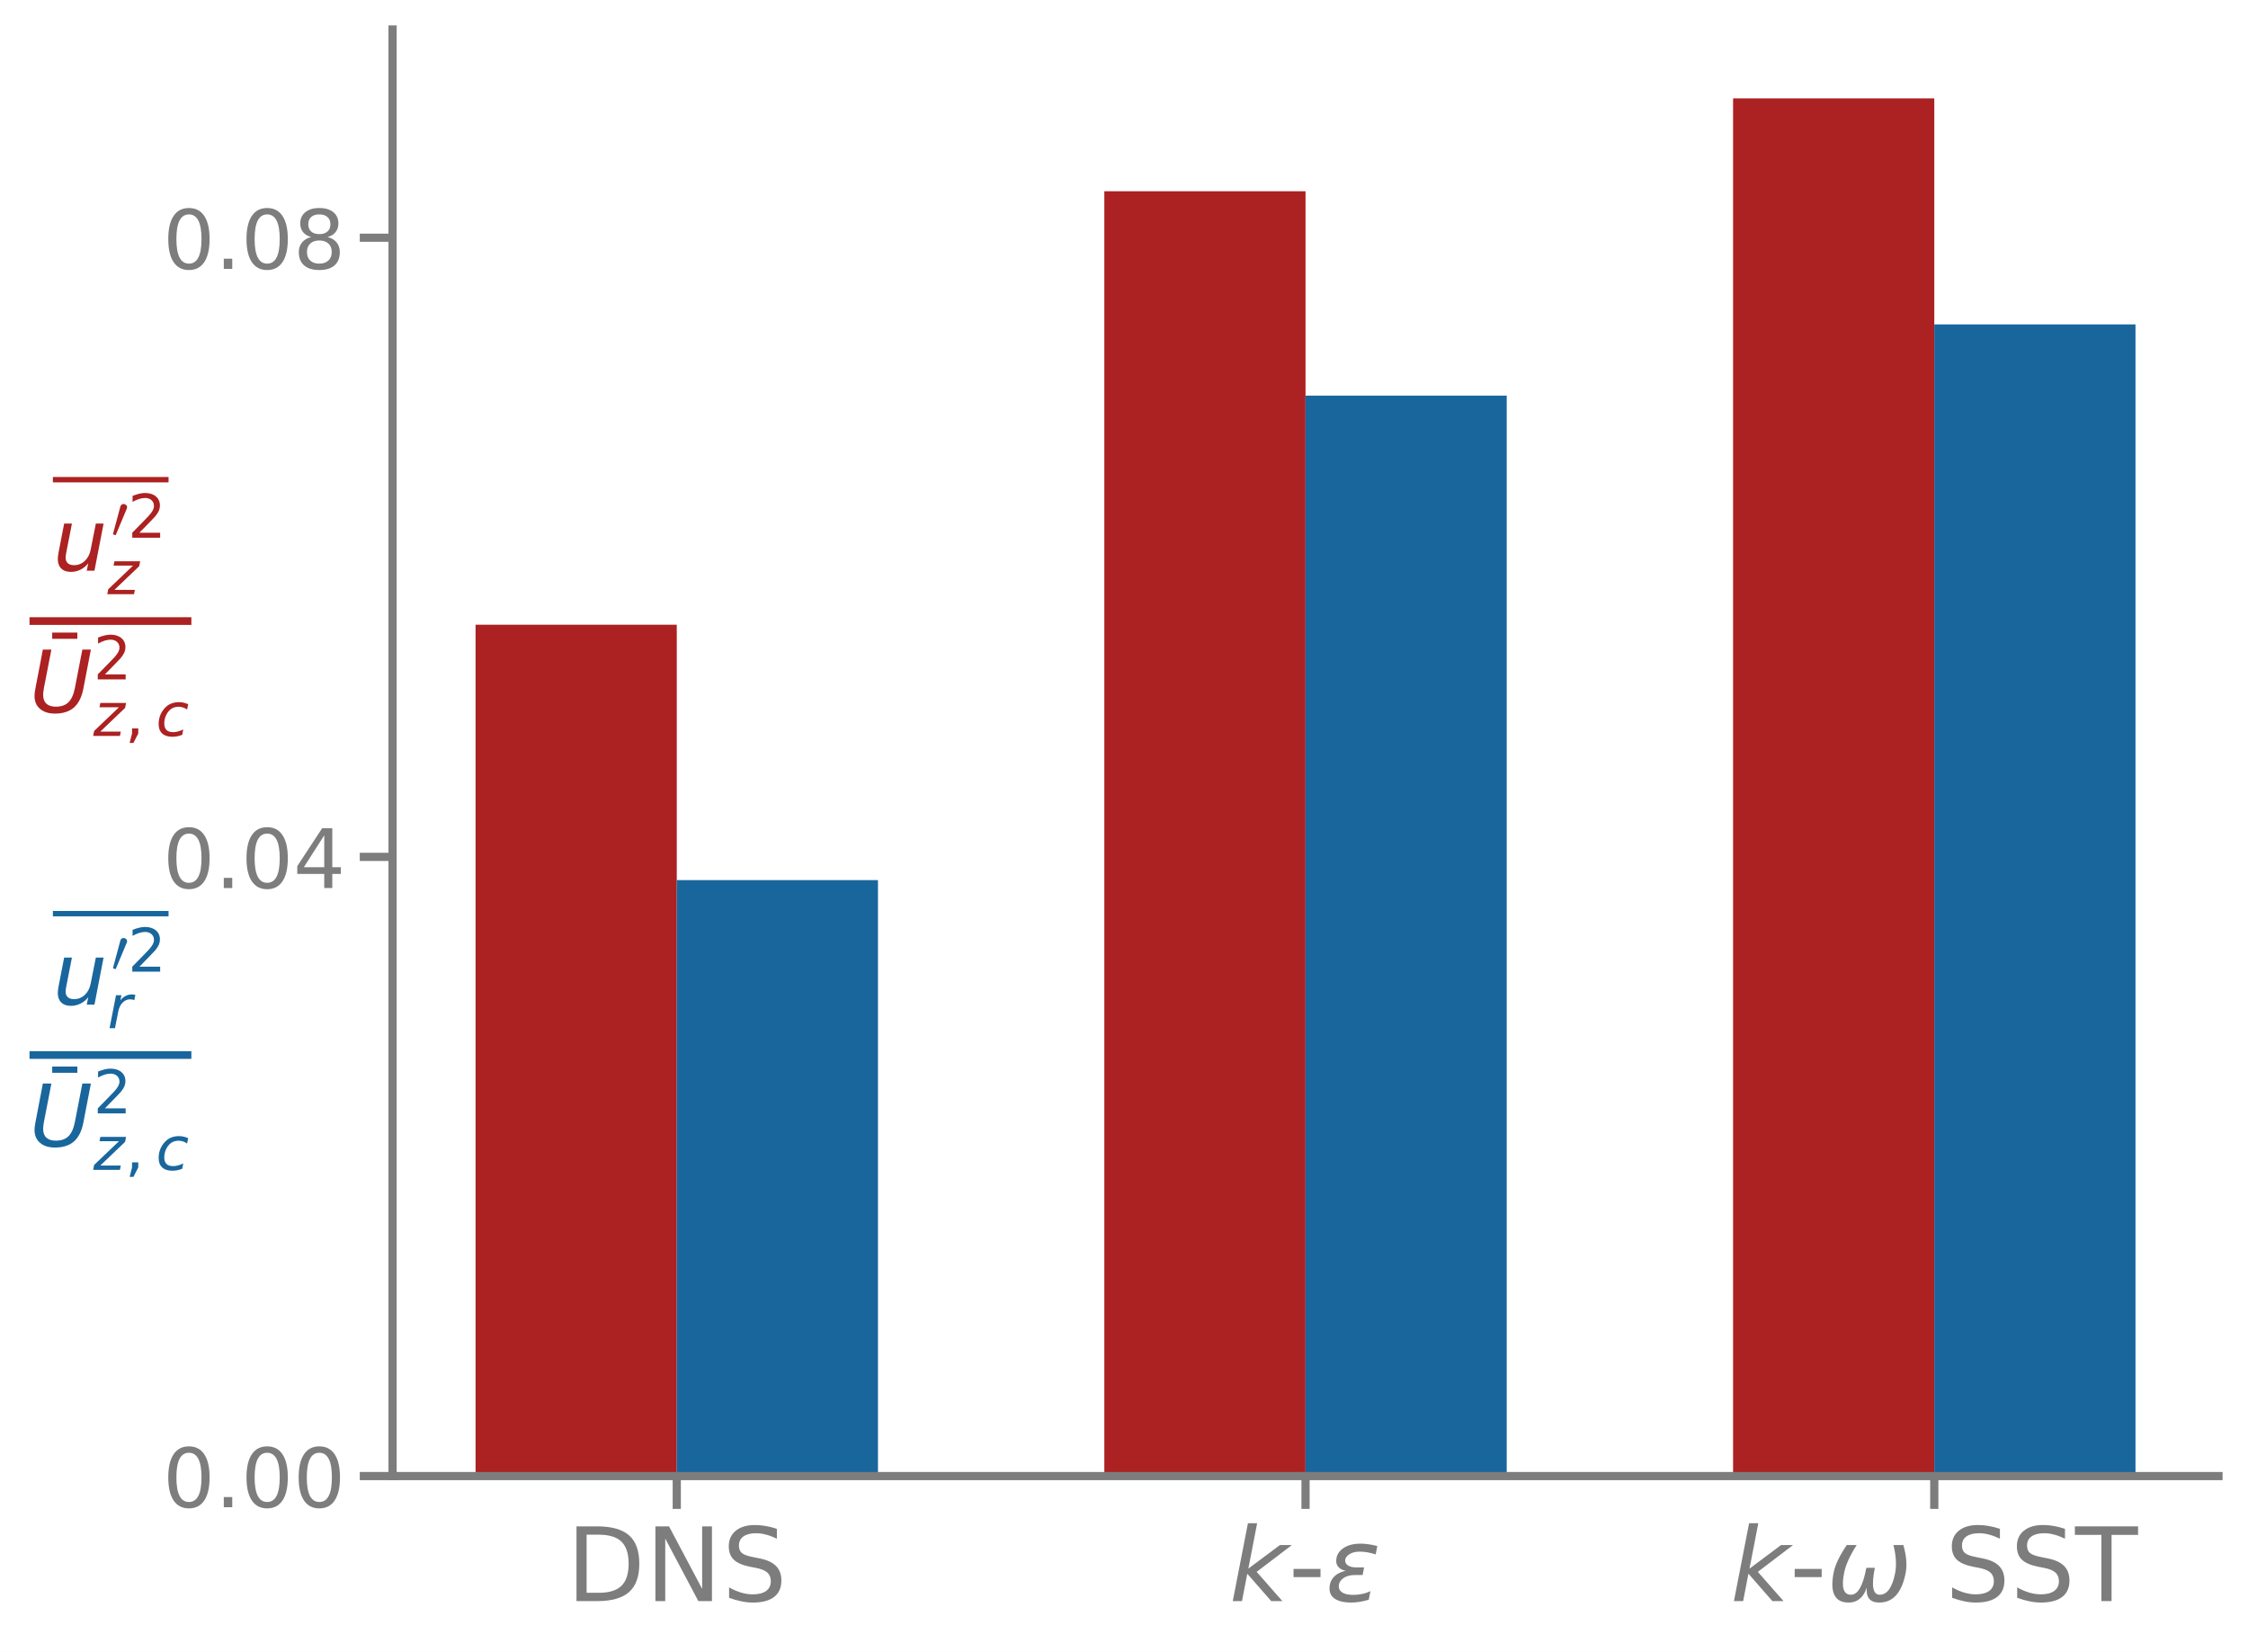
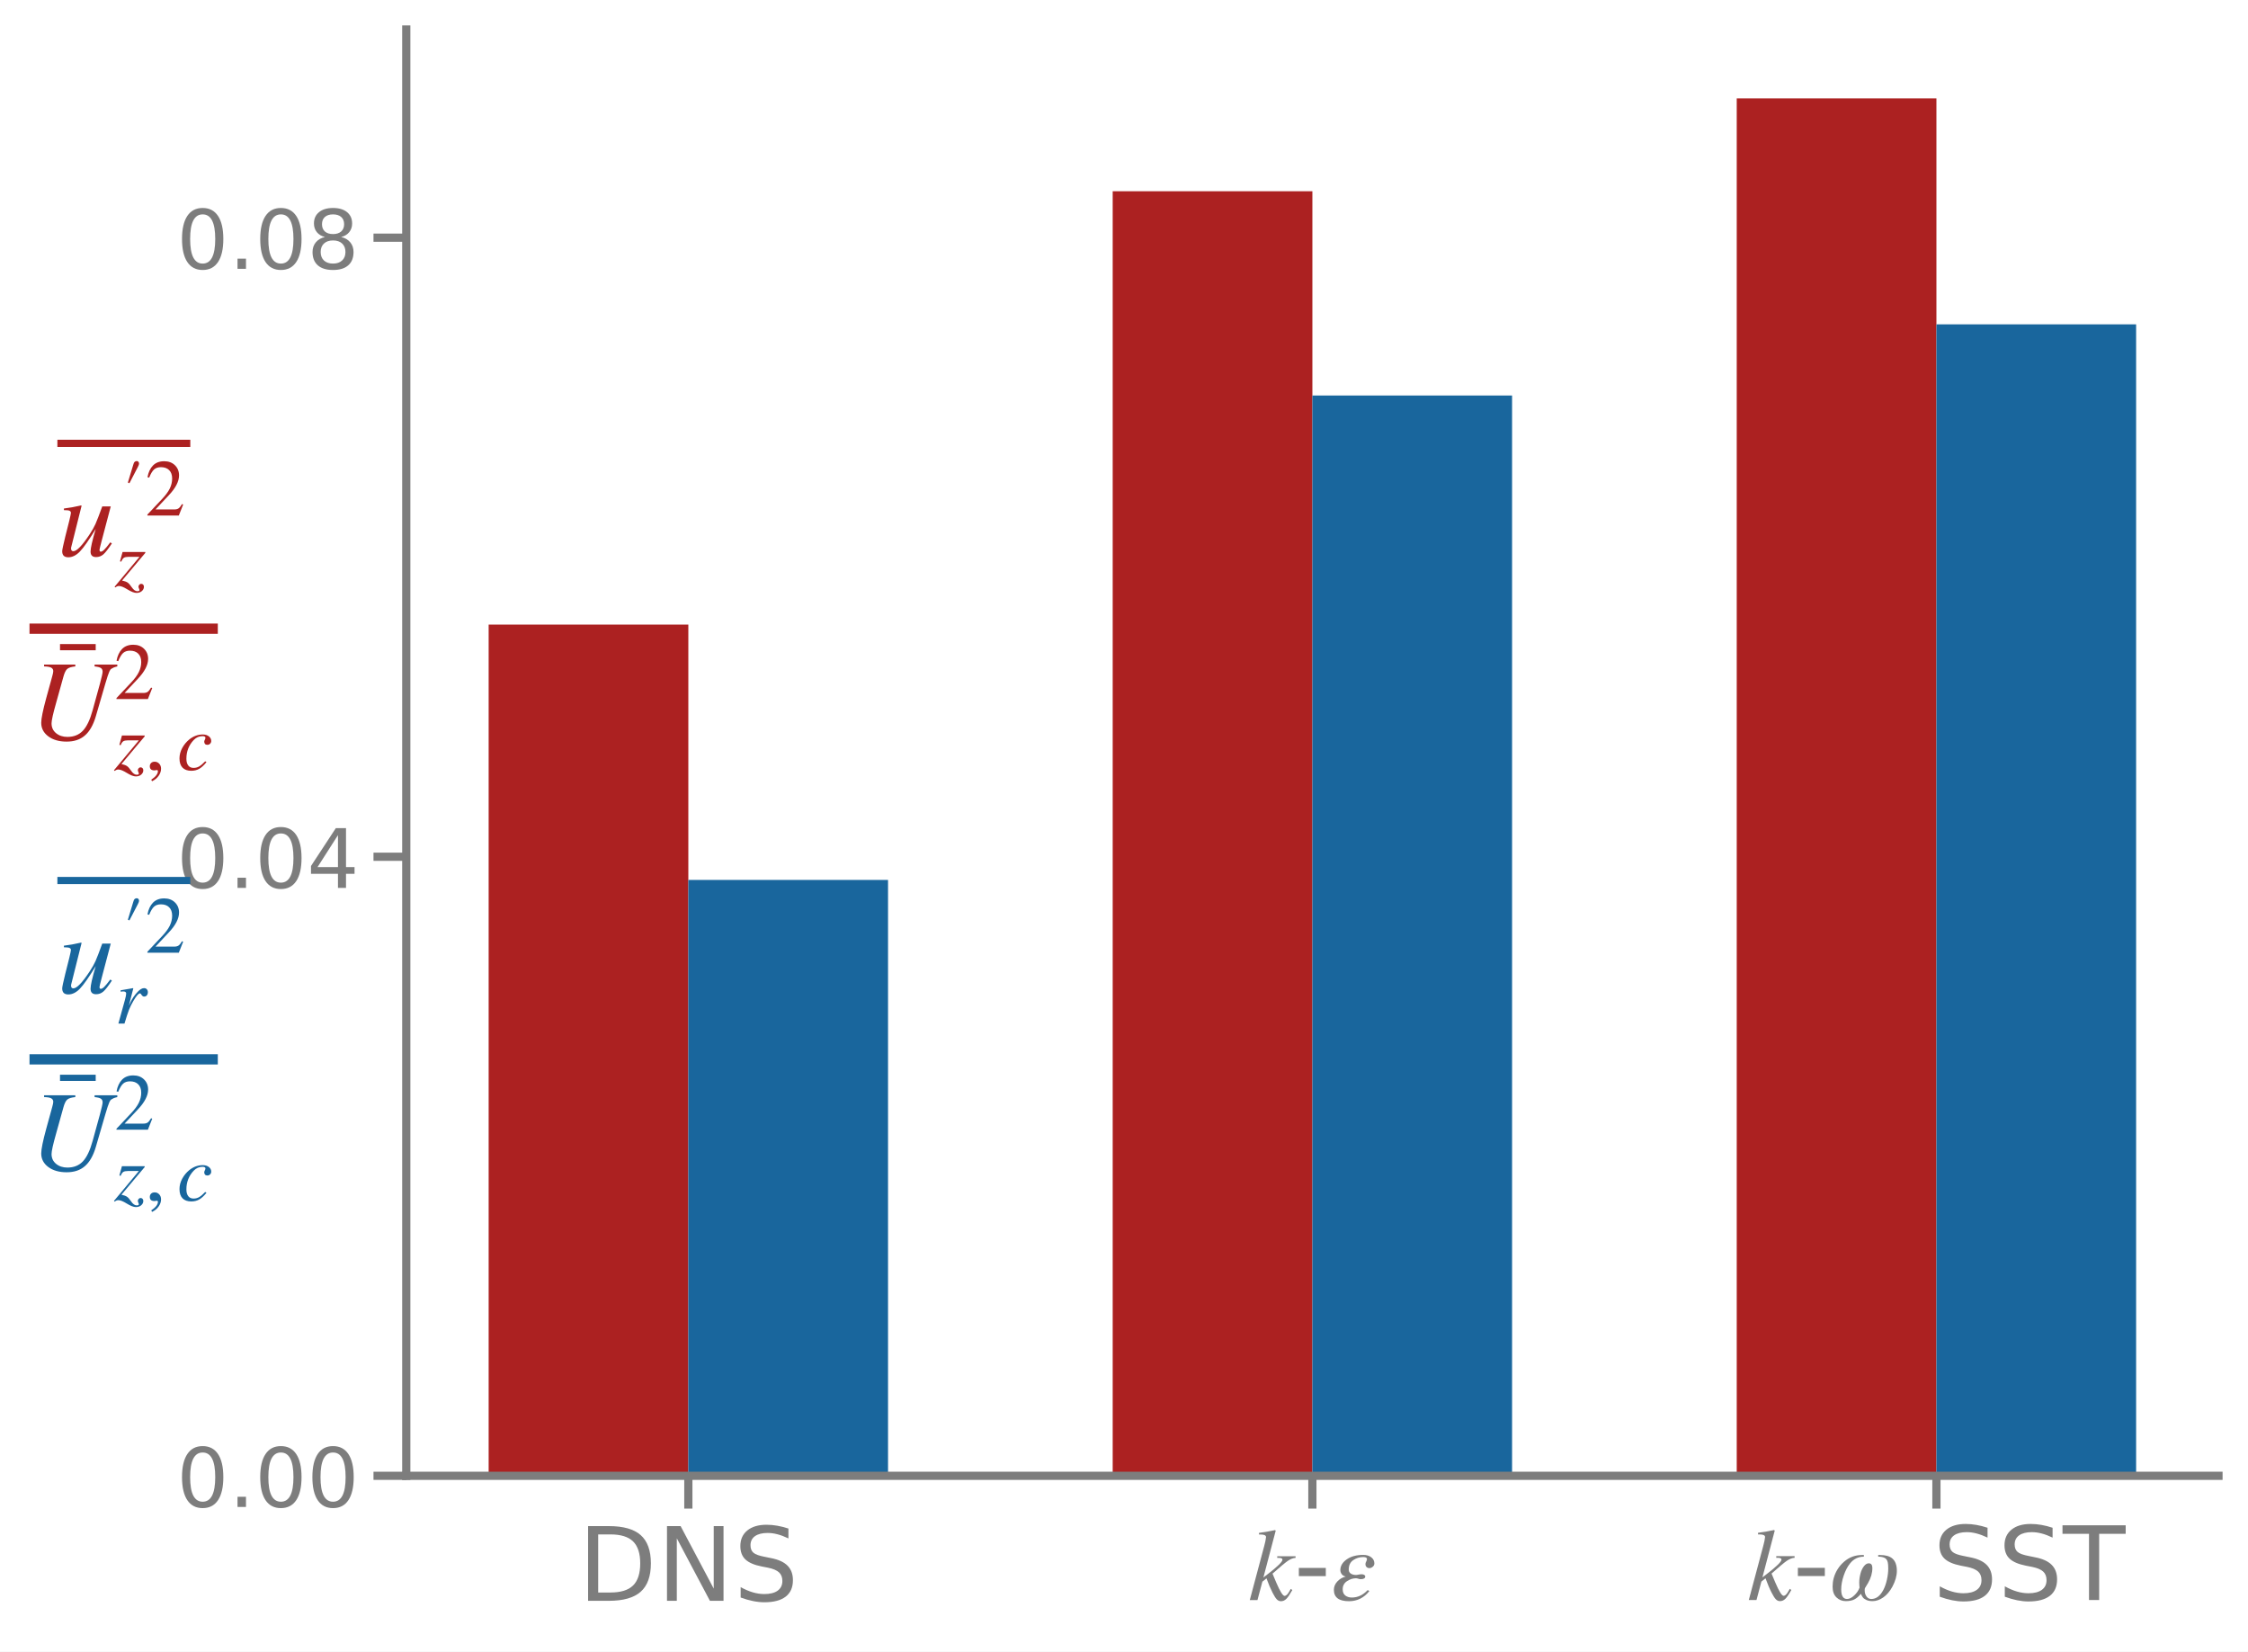
- <svg xmlns="http://www.w3.org/2000/svg" xmlns:xlink="http://www.w3.org/1999/xlink" width="548.352pt" height="402.915pt" viewBox="0 0 548.352 402.915" version="1.1">
+ <svg xmlns="http://www.w3.org/2000/svg" xmlns:xlink="http://www.w3.org/1999/xlink" width="548.453pt" height="402.915pt" viewBox="0 0 548.453 402.915" version="1.1">
  <defs>
    <style type="text/css">*{stroke-linejoin: round; stroke-linecap: butt}</style>
  </defs>
  <g id="figure_1">
    <g id="patch_1">
-       <path d="M 0 402.915  L 548.352 402.915  L 548.352 0  L 0 0  z " style="fill: #ffffff" />
+       <path d="M 0 402.915  L 548.453 402.915  L 548.453 0  L 0 0  z " style="fill: #ffffff" />
    </g>
    <g id="axes_1">
      <g id="patch_2">
-         <path d="M 95.759 360.02  L 541.152 360.02  L 541.152 7.2  L 95.759 7.2  z " style="fill: #ffffff" />
+         <path d="M 99.12 360.02  L 541.253 360.02  L 541.253 7.2  L 99.12 7.2  z " style="fill: #ffffff" />
      </g>
      <g id="patch_3">
-         <path d="M 116.004 360.02  L 165.083 360.02  L 165.083 152.368  L 116.004 152.368  z " clip-path="url(#p12cd09eeb7)" style="fill: #ac2121" />
+         <path d="M 119.217 360.02  L 167.937 360.02  L 167.937 152.368  L 119.217 152.368  z " clip-path="url(#p5d9cd441f7)" style="fill: #ac2121" />
      </g>
      <g id="patch_4">
-         <path d="M 269.377 360.02  L 318.456 360.02  L 318.456 46.654  L 269.377 46.654  z " clip-path="url(#p12cd09eeb7)" style="fill: #ac2121" />
+         <path d="M 271.467 360.02  L 320.187 360.02  L 320.187 46.654  L 271.467 46.654  z " clip-path="url(#p5d9cd441f7)" style="fill: #ac2121" />
      </g>
      <g id="patch_5">
-         <path d="M 422.749 360.02  L 471.828 360.02  L 471.828 24.001  L 422.749 24.001  z " clip-path="url(#p12cd09eeb7)" style="fill: #ac2121" />
+         <path d="M 423.717 360.02  L 472.436 360.02  L 472.436 24.001  L 423.717 24.001  z " clip-path="url(#p5d9cd441f7)" style="fill: #ac2121" />
      </g>
      <g id="patch_6">
-         <path d="M 165.083 360.02  L 214.162 360.02  L 214.162 214.663  L 165.083 214.663  z " clip-path="url(#p12cd09eeb7)" style="fill: #19669d" />
+         <path d="M 167.937 360.02  L 216.657 360.02  L 216.657 214.663  L 167.937 214.663  z " clip-path="url(#p5d9cd441f7)" style="fill: #19669d" />
      </g>
      <g id="patch_7">
-         <path d="M 318.456 360.02  L 367.535 360.02  L 367.535 96.49  L 318.456 96.49  z " clip-path="url(#p12cd09eeb7)" style="fill: #19669d" />
+         <path d="M 320.187 360.02  L 368.907 360.02  L 368.907 96.49  L 320.187 96.49  z " clip-path="url(#p5d9cd441f7)" style="fill: #19669d" />
      </g>
      <g id="patch_8">
-         <path d="M 471.828 360.02  L 520.907 360.02  L 520.907 79.123  L 471.828 79.123  z " clip-path="url(#p12cd09eeb7)" style="fill: #19669d" />
+         <path d="M 472.436 360.02  L 521.156 360.02  L 521.156 79.123  L 472.436 79.123  z " clip-path="url(#p5d9cd441f7)" style="fill: #19669d" />
      </g>
      <g id="matplotlib.axis_1">
        <g id="xtick_1">
          <g id="line2d_1">
            <defs>
-               <path id="m5bf8d154d6" d="M 0 0  L 0 8  " style="stroke: #7d7d7d; stroke-width: 2" />
+               <path id="m94a163e1e9" d="M 0 0  L 0 8  " style="stroke: #7d7d7d; stroke-width: 2" />
            </defs>
            <g>
-               <use xlink:href="#m5bf8d154d6" x="165.083" y="360.02" style="fill: #7d7d7d; stroke: #7d7d7d; stroke-width: 2" />
+               <use xlink:href="#m94a163e1e9" x="167.937" y="360.02" style="fill: #7d7d7d; stroke: #7d7d7d; stroke-width: 2" />
            </g>
          </g>
          <g id="text_1">
-             <g style="fill: #7d7d7d" transform="translate(138.1712 390.5161) scale(0.25 -0.25)">
+             <g style="fill: #7d7d7d" transform="translate(141.0248 390.5161) scale(0.25 -0.25)">
              <defs>
                <path id="DejaVuSans-44" d="M 1259 4147  L 1259 519  L 2022 519  Q 2988 519 3436 956  Q 3884 1394 3884 2338  Q 3884 3275 3436 3711  Q 2988 4147 2022 4147  L 1259 4147  z M 628 4666  L 1925 4666  Q 3281 4666 3915 4102  Q 4550 3538 4550 2338  Q 4550 1131 3912 565  Q 3275 0 1925 0  L 628 0  L 628 4666  z " transform="scale(0.015625)" />
                <path id="DejaVuSans-4e" d="M 628 4666  L 1478 4666  L 3547 763  L 3547 4666  L 4159 4666  L 4159 0  L 3309 0  L 1241 3903  L 1241 0  L 628 0  L 628 4666  z " transform="scale(0.015625)" />
                <path id="DejaVuSans-53" d="M 3425 4513  L 3425 3897  Q 3066 4069 2747 4153  Q 2428 4238 2131 4238  Q 1616 4238 1336 4038  Q 1056 3838 1056 3469  Q 1056 3159 1242 3001  Q 1428 2844 1947 2747  L 2328 2669  Q 3034 2534 3370 2195  Q 3706 1856 3706 1288  Q 3706 609 3251 259  Q 2797 -91 1919 -91  Q 1588 -91 1214 -16  Q 841 59 441 206  L 441 856  Q 825 641 1194 531  Q 1563 422 1919 422  Q 2459 422 2753 634  Q 3047 847 3047 1241  Q 3047 1584 2836 1778  Q 2625 1972 2144 2069  L 1759 2144  Q 1053 2284 737 2584  Q 422 2884 422 3419  Q 422 4038 858 4394  Q 1294 4750 2059 4750  Q 2388 4750 2728 4690  Q 3069 4631 3425 4513  z " transform="scale(0.015625)" />
              </defs>
              <use xlink:href="#DejaVuSans-44" />
              <use xlink:href="#DejaVuSans-4e" x="77.002" />
              <use xlink:href="#DejaVuSans-53" x="151.807" />
            </g>
          </g>
        </g>
        <g id="xtick_2">
          <g id="line2d_2">
            <g>
-               <use xlink:href="#m5bf8d154d6" x="318.456" y="360.02" style="fill: #7d7d7d; stroke: #7d7d7d; stroke-width: 2" />
+               <use xlink:href="#m94a163e1e9" x="320.187" y="360.02" style="fill: #7d7d7d; stroke: #7d7d7d; stroke-width: 2" />
            </g>
          </g>
          <g id="text_2">
-             <g style="fill: #7d7d7d" transform="translate(299.8307 390.5161) scale(0.25 -0.25)">
-               <defs>
-                 <path id="DejaVuSans-Oblique-6b" d="M 1172 4863  L 1747 4863  L 1197 2028  L 3169 3500  L 3916 3500  L 1716 1825  L 3322 0  L 2625 0  L 1131 1709  L 800 0  L 225 0  L 1172 4863  z " transform="scale(0.015625)" />
+             <g style="fill: #7d7d7d" transform="translate(304.5617 390.5161) scale(0.25 -0.25)">
+               <defs>
+                 <path id="STIXGeneral-Italic-6b" d="M 2950 2739  L 2950 2637  Q 2720 2624 2464 2448  Q 2208 2272 1510 1651  L 1747 1088  Q 2099 262 2266 262  Q 2400 262 2554 531  Q 2586 582 2650 698  L 2746 627  Q 2522 224 2374 77  Q 2227 -70 2035 -70  Q 1894 -70 1782 42  Q 1670 154 1517 454  Q 1325 826 1133 1357  L 877 1152  L 570 0  L 90 0  L 992 3379  Q 1082 3699 1107 3942  Q 1088 4096 781 4096  L 666 4096  L 666 4198  Q 1146 4256 1670 4371  L 1709 4333  L 941 1414  L 1216 1626  Q 2131 2330 2131 2522  Q 2131 2637 1894 2637  L 1805 2637  L 1805 2739  L 2950 2739  z " transform="scale(0.015625)" />
                <path id="DejaVuSans-2d" d="M 313 2009  L 1997 2009  L 1997 1497  L 313 1497  L 313 2009  z " transform="scale(0.015625)" />
-                 <path id="DejaVuSans-Oblique-3b5" d="M 1263 1888  Q 925 1963 778 2166  Q 669 2309 669 2503  Q 669 3034 1175 3344  Q 1575 3588 2188 3588  Q 2425 3588 2684 3550  Q 2944 3513 3234 3438  L 3134 2916  Q 2847 3006 2606 3047  Q 2359 3088 2138 3088  Q 1766 3088 1522 2944  Q 1228 2772 1228 2522  Q 1228 2356 1381 2241  Q 1563 2103 1925 2103  L 2409 2103  L 2319 1628  L 1856 1628  Q 1425 1628 1172 1469  Q 828 1253 828 916  Q 828 703 1013 563  Q 1244 388 1716 388  Q 2006 388 2284 444  Q 2563 503 2806 619  L 2700 84  Q 2403 -3 2131 -47  Q 1859 -91 1609 -91  Q 866 -91 516 194  Q 250 413 250 781  Q 250 1278 600 1584  Q 859 1813 1263 1888  z " transform="scale(0.015625)" />
-               </defs>
-               <use xlink:href="#DejaVuSans-Oblique-6b" transform="translate(0 0.015625)" />
-               <use xlink:href="#DejaVuSans-2d" transform="translate(57.91016 0.015625)" />
-               <use xlink:href="#DejaVuSans-Oblique-3b5" transform="translate(93.99414 0.015625)" />
+                 <path id="STIXGeneral-Italic-3b5" d="M 2304 627  L 2406 563  Q 1907 -70 1133 -70  Q 192 -70 192 640  Q 192 928 403 1158  Q 614 1389 934 1472  Q 774 1498 684 1616  Q 595 1734 595 1882  Q 602 2266 995 2544  Q 1389 2822 2029 2822  Q 2336 2822 2528 2672  Q 2720 2522 2720 2291  Q 2720 2163 2617 2080  Q 2515 1997 2413 1997  Q 2298 1997 2230 2067  Q 2163 2138 2163 2253  Q 2163 2317 2211 2409  Q 2259 2502 2259 2560  Q 2259 2688 2022 2688  Q 1683 2688 1401 2496  Q 1120 2304 1120 1907  Q 1120 1741 1251 1654  Q 1382 1568 1594 1568  Q 1613 1568 1728 1590  Q 1843 1613 1932 1613  Q 2022 1613 2086 1574  Q 2150 1536 2150 1478  Q 2150 1306 1862 1306  Q 1805 1306 1721 1334  Q 1638 1363 1568 1363  Q 1286 1363 1014 1184  Q 742 1005 742 678  Q 742 410 908 285  Q 1075 160 1312 160  Q 1869 160 2304 627  z " transform="scale(0.015625)" />
+               </defs>
+               <use xlink:href="#STIXGeneral-Italic-6b" transform="translate(0 0.703125)" />
+               <use xlink:href="#DejaVuSans-2d" transform="translate(44.39999 0.703125)" />
+               <use xlink:href="#STIXGeneral-Italic-3b5" transform="translate(80.48398 0.703125)" />
            </g>
          </g>
        </g>
        <g id="xtick_3">
          <g id="line2d_3">
            <g>
-               <use xlink:href="#m5bf8d154d6" x="471.828" y="360.02" style="fill: #7d7d7d; stroke: #7d7d7d; stroke-width: 2" />
+               <use xlink:href="#m94a163e1e9" x="472.436" y="360.02" style="fill: #7d7d7d; stroke: #7d7d7d; stroke-width: 2" />
            </g>
          </g>
          <g id="text_3">
-             <g style="fill: #7d7d7d" transform="translate(422.0781 390.5161) scale(0.25 -0.25)">
-               <defs>
-                 <path id="DejaVuSans-Oblique-3c9" d="M 1369 -91  Q 72 -91 434 1766  Q 575 2500 1256 3500  L 1875 3500  Q 1231 2500 1088 1750  Q 819 397 1519 397  Q 2166 397 2478 2078  L 3009 2078  Q 2669 388 3316 397  Q 4013 403 4275 1750  Q 4419 2500 4169 3500  L 4788 3500  Q 5075 2500 4934 1766  Q 4578 -94 3278 -91  Q 2428 -88 2503 844  Q 2194 -91 1369 -91  z " transform="scale(0.015625)" />
+             <g style="fill: #7d7d7d" transform="translate(426.3114 390.5161) scale(0.25 -0.25)">
+               <defs>
+                 <path id="STIXGeneral-Italic-3c9" d="M 3021 2810  L 3136 2810  Q 3648 2810 3898 2598  Q 4186 2355 4186 1824  Q 4186 1357 3910 838  Q 3667 390 3334 160  Q 3002 -70 2669 -70  Q 2438 -70 2281 3  Q 2125 77 2064 160  Q 2003 243 1939 384  Q 1741 147 1533 38  Q 1325 -70 998 -70  Q 659 -70 416 160  Q 173 390 173 832  Q 173 1101 237 1350  Q 403 1965 883 2387  Q 1363 2810 2010 2810  L 2125 2810  L 2125 2707  Q 1606 2707 1267 2291  Q 1024 1990 867 1526  Q 710 1062 710 666  Q 710 64 1075 64  Q 1286 64 1523 285  Q 1760 506 1856 774  Q 1837 915 1837 1101  Q 1837 1363 1914 1651  Q 1984 1920 2125 2105  Q 2266 2291 2432 2291  Q 2656 2291 2656 1997  Q 2656 1530 2387 1062  Q 2272 864 2189 736  Q 2176 691 2176 602  Q 2176 384 2288 224  Q 2400 64 2592 64  Q 3040 64 3341 627  Q 3482 896 3565 1270  Q 3648 1645 3648 1971  Q 3648 2240 3616 2362  Q 3565 2566 3411 2636  Q 3258 2707 3021 2707  L 3021 2810  z " transform="scale(0.015625)" />
                <path id="DejaVuSans-20" transform="scale(0.015625)" />
                <path id="DejaVuSans-54" d="M -19 4666  L 3928 4666  L 3928 4134  L 2272 4134  L 2272 0  L 1638 0  L 1638 4134  L -19 4134  L -19 4666  z " transform="scale(0.015625)" />
              </defs>
-               <use xlink:href="#DejaVuSans-Oblique-6b" transform="translate(0 0.015625)" />
-               <use xlink:href="#DejaVuSans-2d" transform="translate(57.91016 0.015625)" />
-               <use xlink:href="#DejaVuSans-Oblique-3c9" transform="translate(93.99414 0.015625)" />
-               <use xlink:href="#DejaVuSans-20" transform="translate(177.7344 0.015625)" />
-               <use xlink:href="#DejaVuSans-53" transform="translate(209.5215 0.015625)" />
-               <use xlink:href="#DejaVuSans-53" transform="translate(272.998 0.015625)" />
-               <use xlink:href="#DejaVuSans-54" transform="translate(336.4746 0.015625)" />
+               <use xlink:href="#STIXGeneral-Italic-6b" transform="translate(0 0.78125)" />
+               <use xlink:href="#DejaVuSans-2d" transform="translate(44.39999 0.78125)" />
+               <use xlink:href="#STIXGeneral-Italic-3c9" transform="translate(80.48398 0.78125)" />
+               <use xlink:href="#DejaVuSans-20" transform="translate(149.084 0.78125)" />
+               <use xlink:href="#DejaVuSans-53" transform="translate(180.8711 0.78125)" />
+               <use xlink:href="#DejaVuSans-53" transform="translate(244.3476 0.78125)" />
+               <use xlink:href="#DejaVuSans-54" transform="translate(307.8242 0.78125)" />
            </g>
          </g>
        </g>
      </g>
      <g id="matplotlib.axis_2">
        <g id="ytick_1">
          <g id="line2d_4">
            <defs>
-               <path id="m2b7f4c7b94" d="M 0 0  L -8 0  " style="stroke: #7d7d7d; stroke-width: 2" />
+               <path id="m8bb2b7af1e" d="M 0 0  L -8 0  " style="stroke: #7d7d7d; stroke-width: 2" />
            </defs>
            <g>
-               <use xlink:href="#m2b7f4c7b94" x="95.759" y="360.02" style="fill: #7d7d7d; stroke: #7d7d7d; stroke-width: 2" />
+               <use xlink:href="#m8bb2b7af1e" x="99.12" y="360.02" style="fill: #7d7d7d; stroke: #7d7d7d; stroke-width: 2" />
            </g>
          </g>
          <g id="text_4">
-             <g style="fill: #7d7d7d" transform="translate(39.72776 367.6184) scale(0.2 -0.2)">
+             <g style="fill: #7d7d7d" transform="translate(43.08875 367.6184) scale(0.2 -0.2)">
              <defs>
                <path id="DejaVuSans-30" d="M 2034 4250  Q 1547 4250 1301 3770  Q 1056 3291 1056 2328  Q 1056 1369 1301 889  Q 1547 409 2034 409  Q 2525 409 2770 889  Q 3016 1369 3016 2328  Q 3016 3291 2770 3770  Q 2525 4250 2034 4250  z M 2034 4750  Q 2819 4750 3233 4129  Q 3647 3509 3647 2328  Q 3647 1150 3233 529  Q 2819 -91 2034 -91  Q 1250 -91 836 529  Q 422 1150 422 2328  Q 422 3509 836 4129  Q 1250 4750 2034 4750  z " transform="scale(0.015625)" />
                <path id="DejaVuSans-2e" d="M 684 794  L 1344 794  L 1344 0  L 684 0  L 684 794  z " transform="scale(0.015625)" />
              </defs>
              <use xlink:href="#DejaVuSans-30" />
              <use xlink:href="#DejaVuSans-2e" x="63.623" />
              <use xlink:href="#DejaVuSans-30" x="95.41" />
              <use xlink:href="#DejaVuSans-30" x="159.033" />
            </g>
          </g>
        </g>
        <g id="ytick_2">
          <g id="line2d_5">
            <g>
-               <use xlink:href="#m2b7f4c7b94" x="95.759" y="209" style="fill: #7d7d7d; stroke: #7d7d7d; stroke-width: 2" />
+               <use xlink:href="#m8bb2b7af1e" x="99.12" y="209" style="fill: #7d7d7d; stroke: #7d7d7d; stroke-width: 2" />
            </g>
          </g>
          <g id="text_5">
-             <g style="fill: #7d7d7d" transform="translate(39.72776 216.5986) scale(0.2 -0.2)">
+             <g style="fill: #7d7d7d" transform="translate(43.08875 216.5986) scale(0.2 -0.2)">
              <defs>
                <path id="DejaVuSans-34" d="M 2419 4116  L 825 1625  L 2419 1625  L 2419 4116  z M 2253 4666  L 3047 4666  L 3047 1625  L 3713 1625  L 3713 1100  L 3047 1100  L 3047 0  L 2419 0  L 2419 1100  L 313 1100  L 313 1709  L 2253 4666  z " transform="scale(0.015625)" />
              </defs>
              <use xlink:href="#DejaVuSans-30" />
              <use xlink:href="#DejaVuSans-2e" x="63.623" />
              <use xlink:href="#DejaVuSans-30" x="95.41" />
              <use xlink:href="#DejaVuSans-34" x="159.033" />
            </g>
          </g>
        </g>
        <g id="ytick_3">
          <g id="line2d_6">
            <g>
-               <use xlink:href="#m2b7f4c7b94" x="95.759" y="57.98" style="fill: #7d7d7d; stroke: #7d7d7d; stroke-width: 2" />
+               <use xlink:href="#m8bb2b7af1e" x="99.12" y="57.98" style="fill: #7d7d7d; stroke: #7d7d7d; stroke-width: 2" />
            </g>
          </g>
          <g id="text_6">
-             <g style="fill: #7d7d7d" transform="translate(39.72776 65.57884) scale(0.2 -0.2)">
+             <g style="fill: #7d7d7d" transform="translate(43.08875 65.57884) scale(0.2 -0.2)">
              <defs>
                <path id="DejaVuSans-38" d="M 2034 2216  Q 1584 2216 1326 1975  Q 1069 1734 1069 1313  Q 1069 891 1326 650  Q 1584 409 2034 409  Q 2484 409 2743 651  Q 3003 894 3003 1313  Q 3003 1734 2745 1975  Q 2488 2216 2034 2216  z M 1403 2484  Q 997 2584 770 2862  Q 544 3141 544 3541  Q 544 4100 942 4425  Q 1341 4750 2034 4750  Q 2731 4750 3128 4425  Q 3525 4100 3525 3541  Q 3525 3141 3298 2862  Q 3072 2584 2669 2484  Q 3125 2378 3379 2068  Q 3634 1759 3634 1313  Q 3634 634 3220 271  Q 2806 -91 2034 -91  Q 1263 -91 848 271  Q 434 634 434 1313  Q 434 1759 690 2068  Q 947 2378 1403 2484  z M 1172 3481  Q 1172 3119 1398 2916  Q 1625 2713 2034 2713  Q 2441 2713 2670 2916  Q 2900 3119 2900 3481  Q 2900 3844 2670 4047  Q 2441 4250 2034 4250  Q 1625 4250 1398 4047  Q 1172 3844 1172 3481  z " transform="scale(0.015625)" />
              </defs>
              <use xlink:href="#DejaVuSans-30" />
              <use xlink:href="#DejaVuSans-2e" x="63.623" />
              <use xlink:href="#DejaVuSans-30" x="95.41" />
              <use xlink:href="#DejaVuSans-38" x="159.033" />
            </g>
          </g>
        </g>
      </g>
      <g id="patch_9">
-         <path d="M 95.759 360.02  L 95.759 7.2  " style="fill: none; stroke: #7d7d7d; stroke-width: 2; stroke-linejoin: miter; stroke-linecap: square" />
+         <path d="M 99.12 360.02  L 99.12 7.2  " style="fill: none; stroke: #7d7d7d; stroke-width: 2; stroke-linejoin: miter; stroke-linecap: square" />
      </g>
      <g id="patch_10">
-         <path d="M 95.759 360.02  L 541.152 360.02  " style="fill: none; stroke: #7d7d7d; stroke-width: 2; stroke-linejoin: miter; stroke-linecap: square" />
+         <path d="M 99.12 360.02  L 541.253 360.02  " style="fill: none; stroke: #7d7d7d; stroke-width: 2; stroke-linejoin: miter; stroke-linecap: square" />
      </g>
      <g id="text_7">
-         <g style="fill: #ac2121" transform="translate(7.2 158.228) scale(0.3 -0.3)">
+         <g style="fill: #ac2121" transform="translate(7.2 159.928) scale(0.4 -0.4)">
          <defs>
-             <path id="DejaVuSans-Oblique-75" d="M 428 1388  L 838 3500  L 1416 3500  L 1006 1409  Q 975 1256 961 1147  Q 947 1038 947 966  Q 947 700 1109 554  Q 1272 409 1569 409  Q 2031 409 2368 721  Q 2706 1034 2809 1563  L 3194 3500  L 3769 3500  L 3091 0  L 2516 0  L 2631 550  Q 2388 244 2052 76  Q 1716 -91 1338 -91  Q 878 -91 622 161  Q 366 413 366 863  Q 366 956 381 1097  Q 397 1238 428 1388  z " transform="scale(0.015625)" />
-             <path id="Cmsy10-30" d="M 225 347  Q 184 359 184 409  L 966 3316  Q 1003 3434 1093 3506  Q 1184 3578 1300 3578  Q 1450 3578 1564 3479  Q 1678 3381 1678 3231  Q 1678 3166 1644 3084  L 488 319  Q 466 275 428 275  Q 394 275 320 306  Q 247 338 225 347  z " transform="scale(0.015625)" />
-             <path id="DejaVuSans-32" d="M 1228 531  L 3431 531  L 3431 0  L 469 0  L 469 531  Q 828 903 1448 1529  Q 2069 2156 2228 2338  Q 2531 2678 2651 2914  Q 2772 3150 2772 3378  Q 2772 3750 2511 3984  Q 2250 4219 1831 4219  Q 1534 4219 1204 4116  Q 875 4013 500 3803  L 500 4441  Q 881 4594 1212 4672  Q 1544 4750 1819 4750  Q 2544 4750 2975 4387  Q 3406 4025 3406 3419  Q 3406 3131 3298 2873  Q 3191 2616 2906 2266  Q 2828 2175 2409 1742  Q 1991 1309 1228 531  z " transform="scale(0.015625)" />
-             <path id="DejaVuSans-Oblique-7a" d="M 744 3500  L 3475 3500  L 3372 2975  L 738 459  L 2913 459  L 2822 0  L -19 0  L 84 525  L 2719 3041  L 653 3041  L 744 3500  z " transform="scale(0.015625)" />
-             <path id="DejaVuSans-304" d="M -2522 4769  L -653 4769  L -653 4306  L -2522 4306  L -2522 4769  z " transform="scale(0.015625)" />
-             <path id="DejaVuSans-Oblique-55" d="M 991 4666  L 1625 4666  L 1075 1831  Q 1041 1641 1027 1517  Q 1013 1394 1013 1300  Q 1013 869 1253 645  Q 1494 422 1959 422  Q 2563 422 2898 753  Q 3234 1084 3378 1831  L 3928 4666  L 4563 4666  L 4000 1753  Q 3816 809 3300 359  Q 2784 -91 1888 -91  Q 1188 -91 780 261  Q 372 613 372 1216  Q 372 1325 387 1461  Q 403 1597 434 1753  L 991 4666  z " transform="scale(0.015625)" />
-             <path id="DejaVuSans-2c" d="M 750 794  L 1409 794  L 1409 256  L 897 -744  L 494 -744  L 750 256  L 750 794  z " transform="scale(0.015625)" />
-             <path id="DejaVuSans-Oblique-63" d="M 3431 3366  L 3316 2797  Q 3109 2947 2876 3022  Q 2644 3097 2394 3097  Q 2119 3097 1870 3000  Q 1622 2903 1453 2725  Q 1184 2453 1037 2087  Q 891 1722 891 1331  Q 891 859 1127 628  Q 1363 397 1844 397  Q 2081 397 2348 469  Q 2616 541 2906 684  L 2797 116  Q 2547 13 2283 -39  Q 2019 -91 1741 -91  Q 1044 -91 669 257  Q 294 606 294 1253  Q 294 1797 489 2255  Q 684 2713 1069 3078  Q 1331 3328 1684 3456  Q 2038 3584 2456 3584  Q 2700 3584 2940 3529  Q 3181 3475 3431 3366  z " transform="scale(0.015625)" />
+             <path id="STIXGeneral-Italic-75" d="M 2950 762  L 3040 704  Q 2733 237 2560 89  Q 2387 -58 2157 -58  Q 1850 -58 1850 250  Q 1850 538 2138 1510  Q 1568 576 1257 253  Q 947 -70 608 -70  Q 269 -70 269 269  Q 269 384 442 1088  L 666 1978  Q 755 2349 755 2406  Q 755 2483 684 2521  Q 614 2560 365 2560  L 365 2650  Q 806 2701 1325 2822  L 1350 2803  L 781 531  Q 762 474 762 429  Q 762 269 890 269  Q 1178 269 1798 1210  Q 2010 1530 2128 1795  Q 2246 2061 2502 2765  L 2976 2765  L 2470 851  Q 2349 390 2349 352  Q 2349 243 2419 243  Q 2496 243 2605 345  Q 2714 448 2950 762  z " transform="scale(0.015625)" />
+             <path id="STIXGeneral-Regular-2032" d="M 480 2630  L 909 4045  Q 934 4141 960 4195  Q 986 4250 1043 4294  Q 1101 4339 1190 4339  Q 1274 4339 1322 4278  Q 1370 4218 1370 4128  Q 1370 4058 1280 3878  L 602 2573  L 480 2630  z " transform="scale(0.015625)" />
+             <path id="STIXGeneral-Regular-32" d="M 3034 877  L 2688 0  L 186 0  L 186 77  L 1325 1286  Q 1773 1754 1965 2144  Q 2157 2534 2157 2950  Q 2157 3379 1920 3616  Q 1683 3853 1267 3853  Q 922 3853 720 3673  Q 518 3494 326 3021  L 192 3053  Q 301 3648 630 3987  Q 960 4326 1523 4326  Q 2054 4326 2380 4006  Q 2707 3686 2707 3200  Q 2707 2477 1888 1613  L 832 486  L 2330 486  Q 2541 486 2665 569  Q 2790 653 2944 915  L 3034 877  z " transform="scale(0.015625)" />
+             <path id="STIXGeneral-Italic-7a" d="M 2432 2669  L 582 467  Q 877 403 1021 307  Q 1165 211 1350 -64  Q 1568 -384 1798 -384  Q 1971 -384 1971 -288  Q 1971 -256 1939 -192  Q 1888 -90 1888 -13  Q 1894 70 1958 137  Q 2022 205 2099 205  Q 2202 205 2262 141  Q 2323 77 2323 -32  Q 2323 -230 2156 -374  Q 1990 -518 1728 -518  Q 1459 -518 1005 -237  Q 570 32 333 32  Q 186 32 45 -83  L -13 -26  L 1971 2355  L 1101 2355  Q 845 2355 729 2281  Q 614 2208 518 1971  L 416 1997  L 621 2739  L 2432 2739  L 2432 2669  z " transform="scale(0.015625)" />
+             <path id="STIXGeneral-Regular-304" d="M -474 3501  L -2464 3501  L -2464 3846  L -474 3846  L -474 3501  z " transform="scale(0.015625)" />
+             <path id="STIXGeneral-Italic-55" d="M 4896 4179  L 4896 4077  Q 4762 4045 4694 4016  Q 4627 3987 4563 3945  Q 4499 3904 4451 3789  Q 4403 3674 4358 3539  Q 4314 3405 4230 3123  L 3699 1299  Q 3482 557 3078 218  Q 2694 -115 2067 -115  Q 1440 -115 1046 179  Q 653 474 653 934  Q 653 1286 934 2317  L 1267 3526  Q 1325 3731 1325 3814  Q 1325 3942 1213 4006  Q 1101 4070 813 4077  L 813 4179  L 2554 4179  L 2554 4077  Q 2227 4045 2102 3936  Q 1978 3827 1888 3494  L 1485 2048  Q 1229 1146 1229 902  Q 1229 563 1481 355  Q 1734 147 2112 147  Q 2650 147 2976 492  Q 3302 838 3520 1632  L 3930 3123  Q 4077 3667 4077 3782  Q 4077 3923 3981 3987  Q 3885 4051 3629 4077  L 3629 4179  L 4896 4179  z " transform="scale(0.015625)" />
+             <path id="STIXGeneral-Regular-2c" d="M 531 -902  L 467 -781  Q 998 -422 998 -96  Q 998 -13 909 -13  Q 883 -13 822 -25  Q 762 -38 723 -38  Q 352 -38 352 288  Q 352 454 457 553  Q 563 653 736 653  Q 954 653 1101 496  Q 1248 339 1248 96  Q 1248 -198 1053 -473  Q 858 -749 531 -902  z " transform="scale(0.015625)" />
+             <path id="STIXGeneral-Italic-63" d="M 2240 685  L 2342 621  Q 2048 250 1769 90  Q 1491 -70 1133 -70  Q 678 -70 435 179  Q 192 429 192 915  Q 192 1344 409 1744  Q 627 2144 979 2432  Q 1472 2822 2048 2822  Q 2342 2822 2531 2675  Q 2720 2528 2720 2304  Q 2720 2176 2630 2086  Q 2541 1997 2413 1997  Q 2285 1997 2224 2070  Q 2163 2144 2163 2253  Q 2163 2310 2211 2403  Q 2259 2496 2259 2560  Q 2259 2688 2022 2688  Q 1619 2688 1325 2381  Q 742 1766 742 890  Q 742 544 889 352  Q 1037 160 1312 160  Q 1562 160 1766 281  Q 1971 403 2240 685  z " transform="scale(0.015625)" />
          </defs>
-           <use xlink:href="#DejaVuSans-Oblique-75" transform="translate(19 63.46094) scale(0.7)" />
-           <use xlink:href="#Cmsy10-30" transform="translate(66.49154 90.25781) scale(0.49)" />
-           <use xlink:href="#DejaVuSans-32" transform="translate(79.96175 90.25781) scale(0.49)" />
-           <use xlink:href="#DejaVuSans-Oblique-7a" transform="translate(63.36523 44.32031) scale(0.49)" />
-           <use xlink:href="#DejaVuSans-304" transform="translate(46.03516 -39.0375) scale(0.7)" />
-           <use xlink:href="#DejaVuSans-Oblique-55" transform="translate(0 -51.72812) scale(0.7)" />
-           <use xlink:href="#DejaVuSans-32" transform="translate(51.90527 -24.93125) scale(0.49)" />
-           <use xlink:href="#DejaVuSans-Oblique-7a" transform="translate(51.90527 -70.86875) scale(0.49)" />
-           <use xlink:href="#DejaVuSans-2c" transform="translate(77.62549 -70.86875) scale(0.49)" />
-           <use xlink:href="#DejaVuSans-Oblique-63" transform="translate(102.7476 -70.86875) scale(0.49)" />
-           <path d="M 19 135.25  L 19 139.625  L 113.051 139.625  L 113.051 135.25  L 19 135.25  z " />
-           <path d="M 0 19.37  L 0 25.62  L 131.602 25.62  L 131.602 19.37  L 0 19.37  z " />
+           <use xlink:href="#STIXGeneral-Italic-75" transform="translate(17 60.71203) scale(0.7)" />
+           <use xlink:href="#STIXGeneral-Regular-2032" transform="translate(56.32118 85.40453) scale(0.49)" />
+           <use xlink:href="#STIXGeneral-Regular-32" transform="translate(70.48217 85.40453) scale(0.49)" />
+           <use xlink:href="#STIXGeneral-Italic-7a" transform="translate(51.99999 42.19266) scale(0.49)" />
+           <use xlink:href="#STIXGeneral-Regular-304" transform="translate(45.55508 -35.04359) scale(0.7)" />
+           <use xlink:href="#STIXGeneral-Italic-55" transform="translate(0 -51.20453) scale(0.7)" />
+           <use xlink:href="#STIXGeneral-Regular-32" transform="translate(51.62028 -26.51203) scale(0.49)" />
+           <use xlink:href="#STIXGeneral-Italic-7a" transform="translate(51.62028 -69.72391) scale(0.49)" />
+           <use xlink:href="#STIXGeneral-Regular-2c" transform="translate(70.68128 -69.72391) scale(0.49)" />
+           <use xlink:href="#STIXGeneral-Italic-63" transform="translate(90.00687 -69.72391) scale(0.49)" />
+           <path d="M 17 127.25  L 17 131.625  L 98.069 131.625  L 98.069 127.25  L 17 127.25  z " />
+           <path d="M 0 13.277  L 0 19.527  L 114.849 19.527  L 114.849 13.277  L 0 13.277  z " />
        </g>
      </g>
      <g id="text_8">
-         <g style="fill: #19669d" transform="translate(7.2 264.074) scale(0.3 -0.3)">
+         <g style="fill: #19669d" transform="translate(7.2 264.974) scale(0.4 -0.4)">
          <defs>
-             <path id="DejaVuSans-Oblique-72" d="M 2853 2969  Q 2766 3016 2653 3041  Q 2541 3066 2413 3066  Q 1953 3066 1609 2717  Q 1266 2369 1153 1784  L 800 0  L 225 0  L 909 3500  L 1484 3500  L 1375 2956  Q 1603 3259 1920 3421  Q 2238 3584 2597 3584  Q 2691 3584 2781 3573  Q 2872 3563 2963 3538  L 2853 2969  z " transform="scale(0.015625)" />
+             <path id="STIXGeneral-Italic-72" d="M 1126 1427  L 1229 1651  Q 1446 2131 1830 2534  Q 2106 2822 2336 2822  Q 2470 2822 2553 2732  Q 2637 2643 2637 2496  Q 2637 2349 2557 2249  Q 2477 2150 2336 2150  Q 2214 2150 2112 2317  Q 2061 2406 2010 2406  Q 1837 2406 1485 1805  Q 1267 1434 1136 1104  Q 1005 774 774 0  L 288 0  L 806 1869  Q 909 2246 909 2394  Q 909 2560 666 2560  Q 614 2560 467 2541  L 467 2650  L 1459 2822  L 1478 2810  L 1126 1427  z " transform="scale(0.015625)" />
          </defs>
-           <use xlink:href="#DejaVuSans-Oblique-75" transform="translate(19 63.46094) scale(0.7)" />
-           <use xlink:href="#Cmsy10-30" transform="translate(66.49154 90.25781) scale(0.49)" />
-           <use xlink:href="#DejaVuSans-32" transform="translate(79.96175 90.25781) scale(0.49)" />
-           <use xlink:href="#DejaVuSans-Oblique-72" transform="translate(63.36523 44.32031) scale(0.49)" />
-           <use xlink:href="#DejaVuSans-304" transform="translate(46.03516 -39.0375) scale(0.7)" />
-           <use xlink:href="#DejaVuSans-Oblique-55" transform="translate(0 -51.72812) scale(0.7)" />
-           <use xlink:href="#DejaVuSans-32" transform="translate(51.90527 -24.93125) scale(0.49)" />
-           <use xlink:href="#DejaVuSans-Oblique-7a" transform="translate(51.90527 -70.86875) scale(0.49)" />
-           <use xlink:href="#DejaVuSans-2c" transform="translate(77.62549 -70.86875) scale(0.49)" />
-           <use xlink:href="#DejaVuSans-Oblique-63" transform="translate(102.7476 -70.86875) scale(0.49)" />
-           <path d="M 19 135.25  L 19 139.625  L 113.051 139.625  L 113.051 135.25  L 19 135.25  z " />
-           <path d="M 0 19.37  L 0 25.62  L 131.602 25.62  L 131.602 19.37  L 0 19.37  z " />
+           <use xlink:href="#STIXGeneral-Italic-75" transform="translate(17 56.71203) scale(0.7)" />
+           <use xlink:href="#STIXGeneral-Regular-2032" transform="translate(56.32118 81.40453) scale(0.49)" />
+           <use xlink:href="#STIXGeneral-Regular-32" transform="translate(70.48217 81.40453) scale(0.49)" />
+           <use xlink:href="#STIXGeneral-Italic-72" transform="translate(51.99999 38.19266) scale(0.49)" />
+           <use xlink:href="#STIXGeneral-Regular-304" transform="translate(45.55508 -35.07766) scale(0.7)" />
+           <use xlink:href="#STIXGeneral-Italic-55" transform="translate(0 -51.23859) scale(0.7)" />
+           <use xlink:href="#STIXGeneral-Regular-32" transform="translate(51.62028 -26.54609) scale(0.49)" />
+           <use xlink:href="#STIXGeneral-Italic-7a" transform="translate(51.62028 -69.75797) scale(0.49)" />
+           <use xlink:href="#STIXGeneral-Regular-2c" transform="translate(70.68128 -69.75797) scale(0.49)" />
+           <use xlink:href="#STIXGeneral-Italic-63" transform="translate(90.00687 -69.75797) scale(0.49)" />
+           <path d="M 17 123.25  L 17 127.625  L 98.069 127.625  L 98.069 123.25  L 17 123.25  z " />
+           <path d="M 0 13.243  L 0 19.493  L 114.849 19.493  L 114.849 13.243  L 0 13.243  z " />
        </g>
      </g>
    </g>
  </g>
  <defs>
-     <clipPath id="p12cd09eeb7">
-       <rect x="95.759" y="7.2" width="445.393" height="352.82" />
+     <clipPath id="p5d9cd441f7">
+       <rect x="99.12" y="7.2" width="442.133" height="352.82" />
    </clipPath>
  </defs>
</svg>
